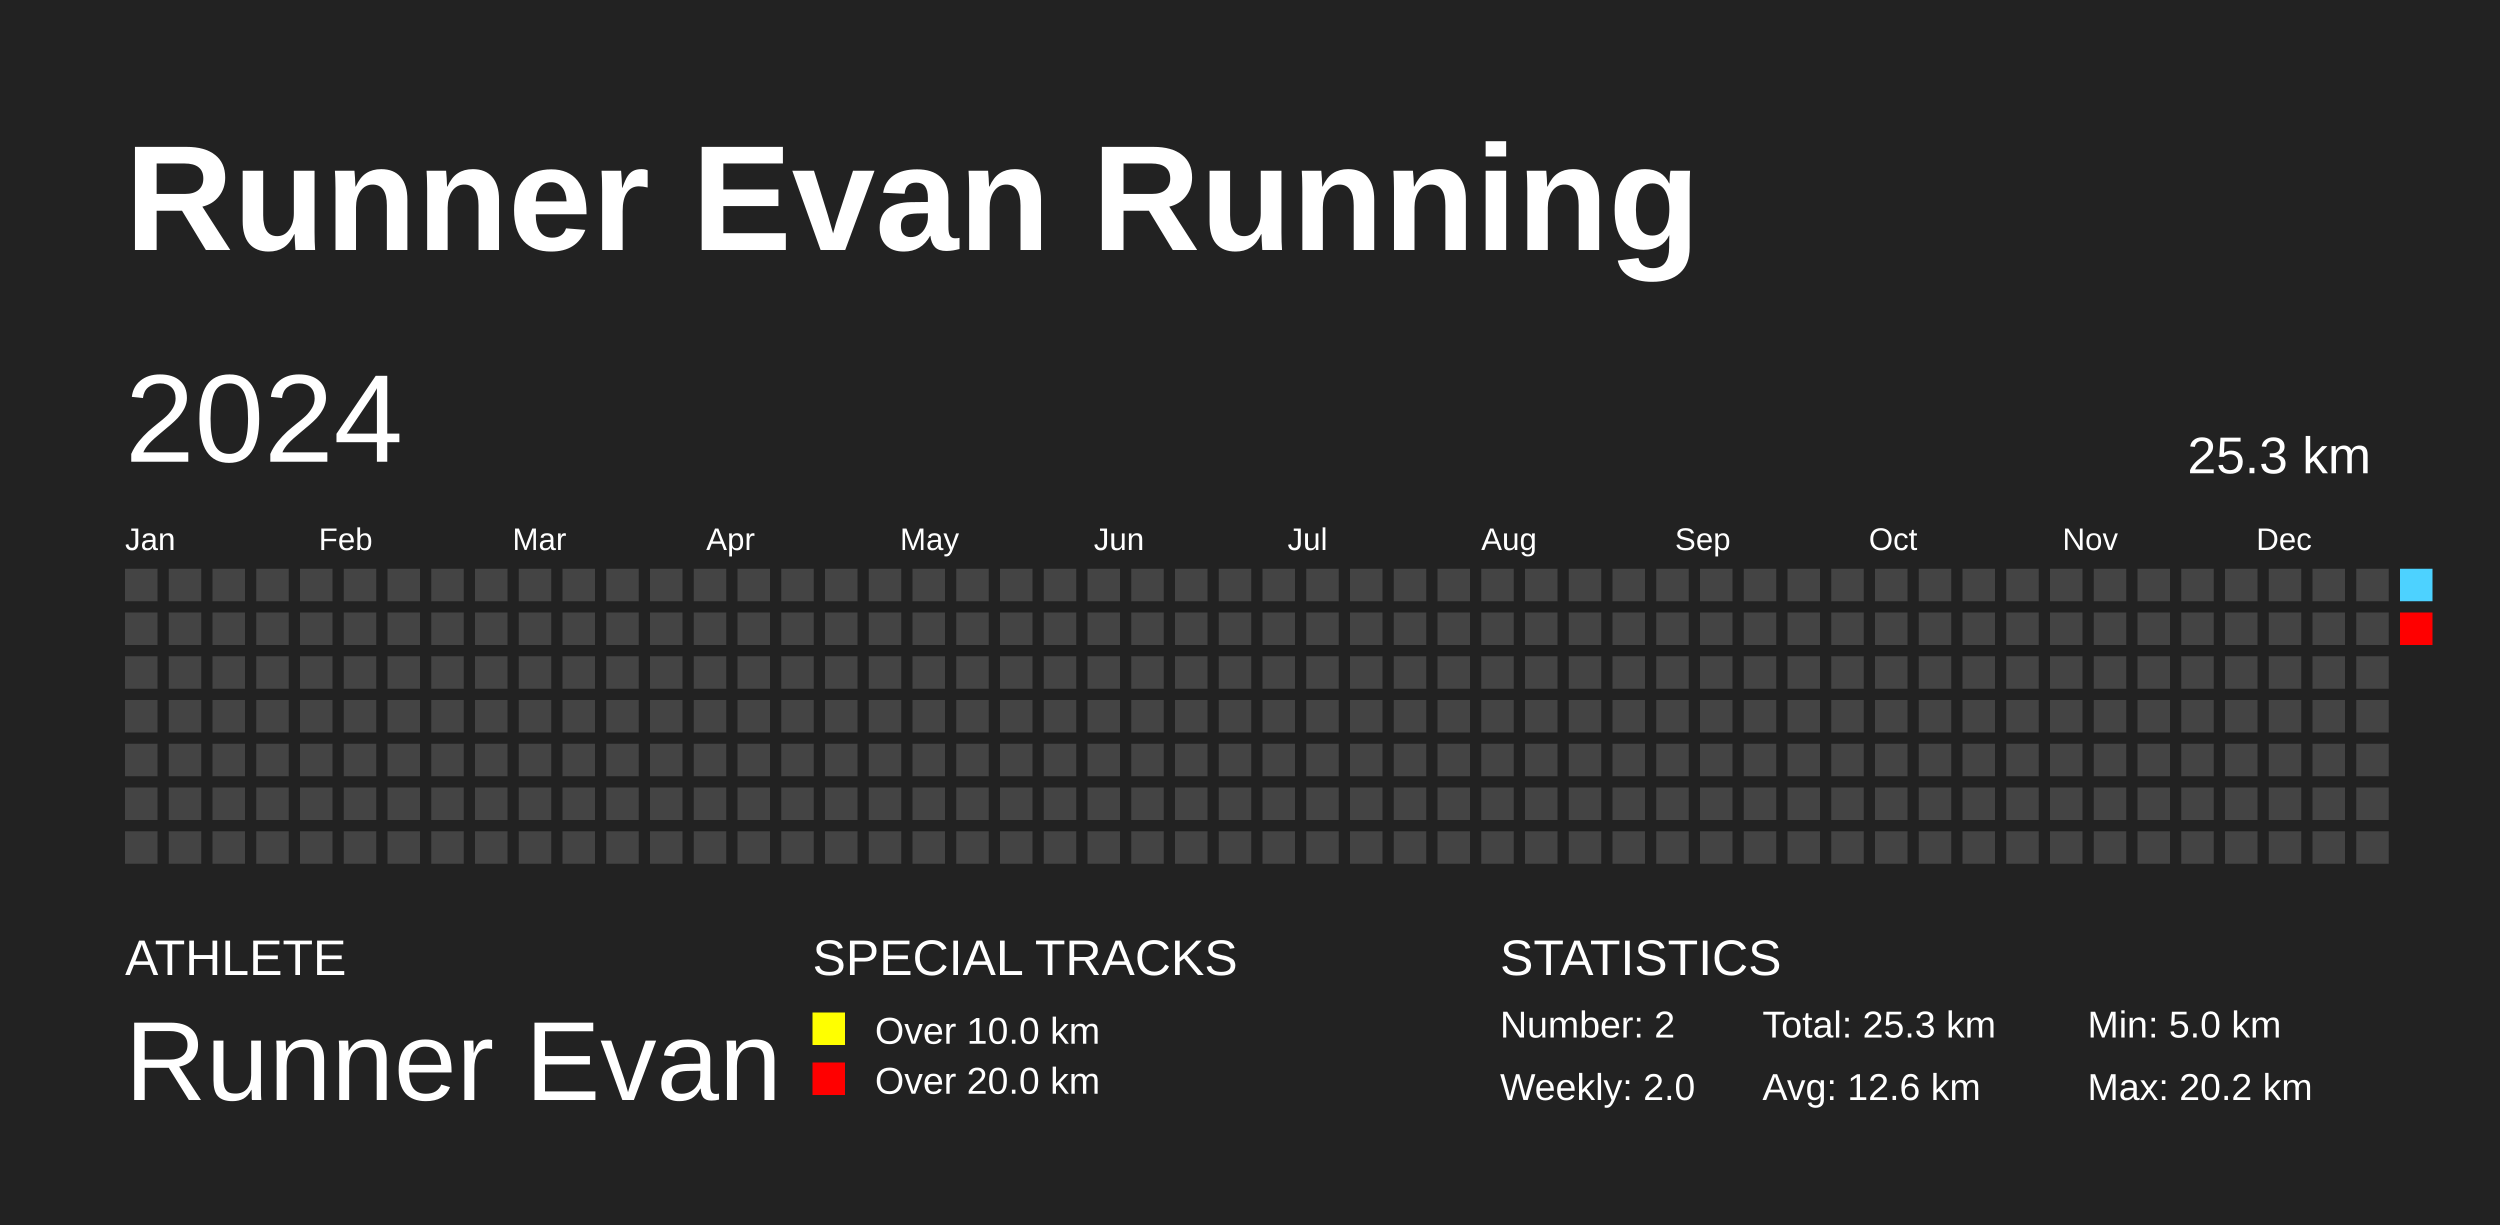
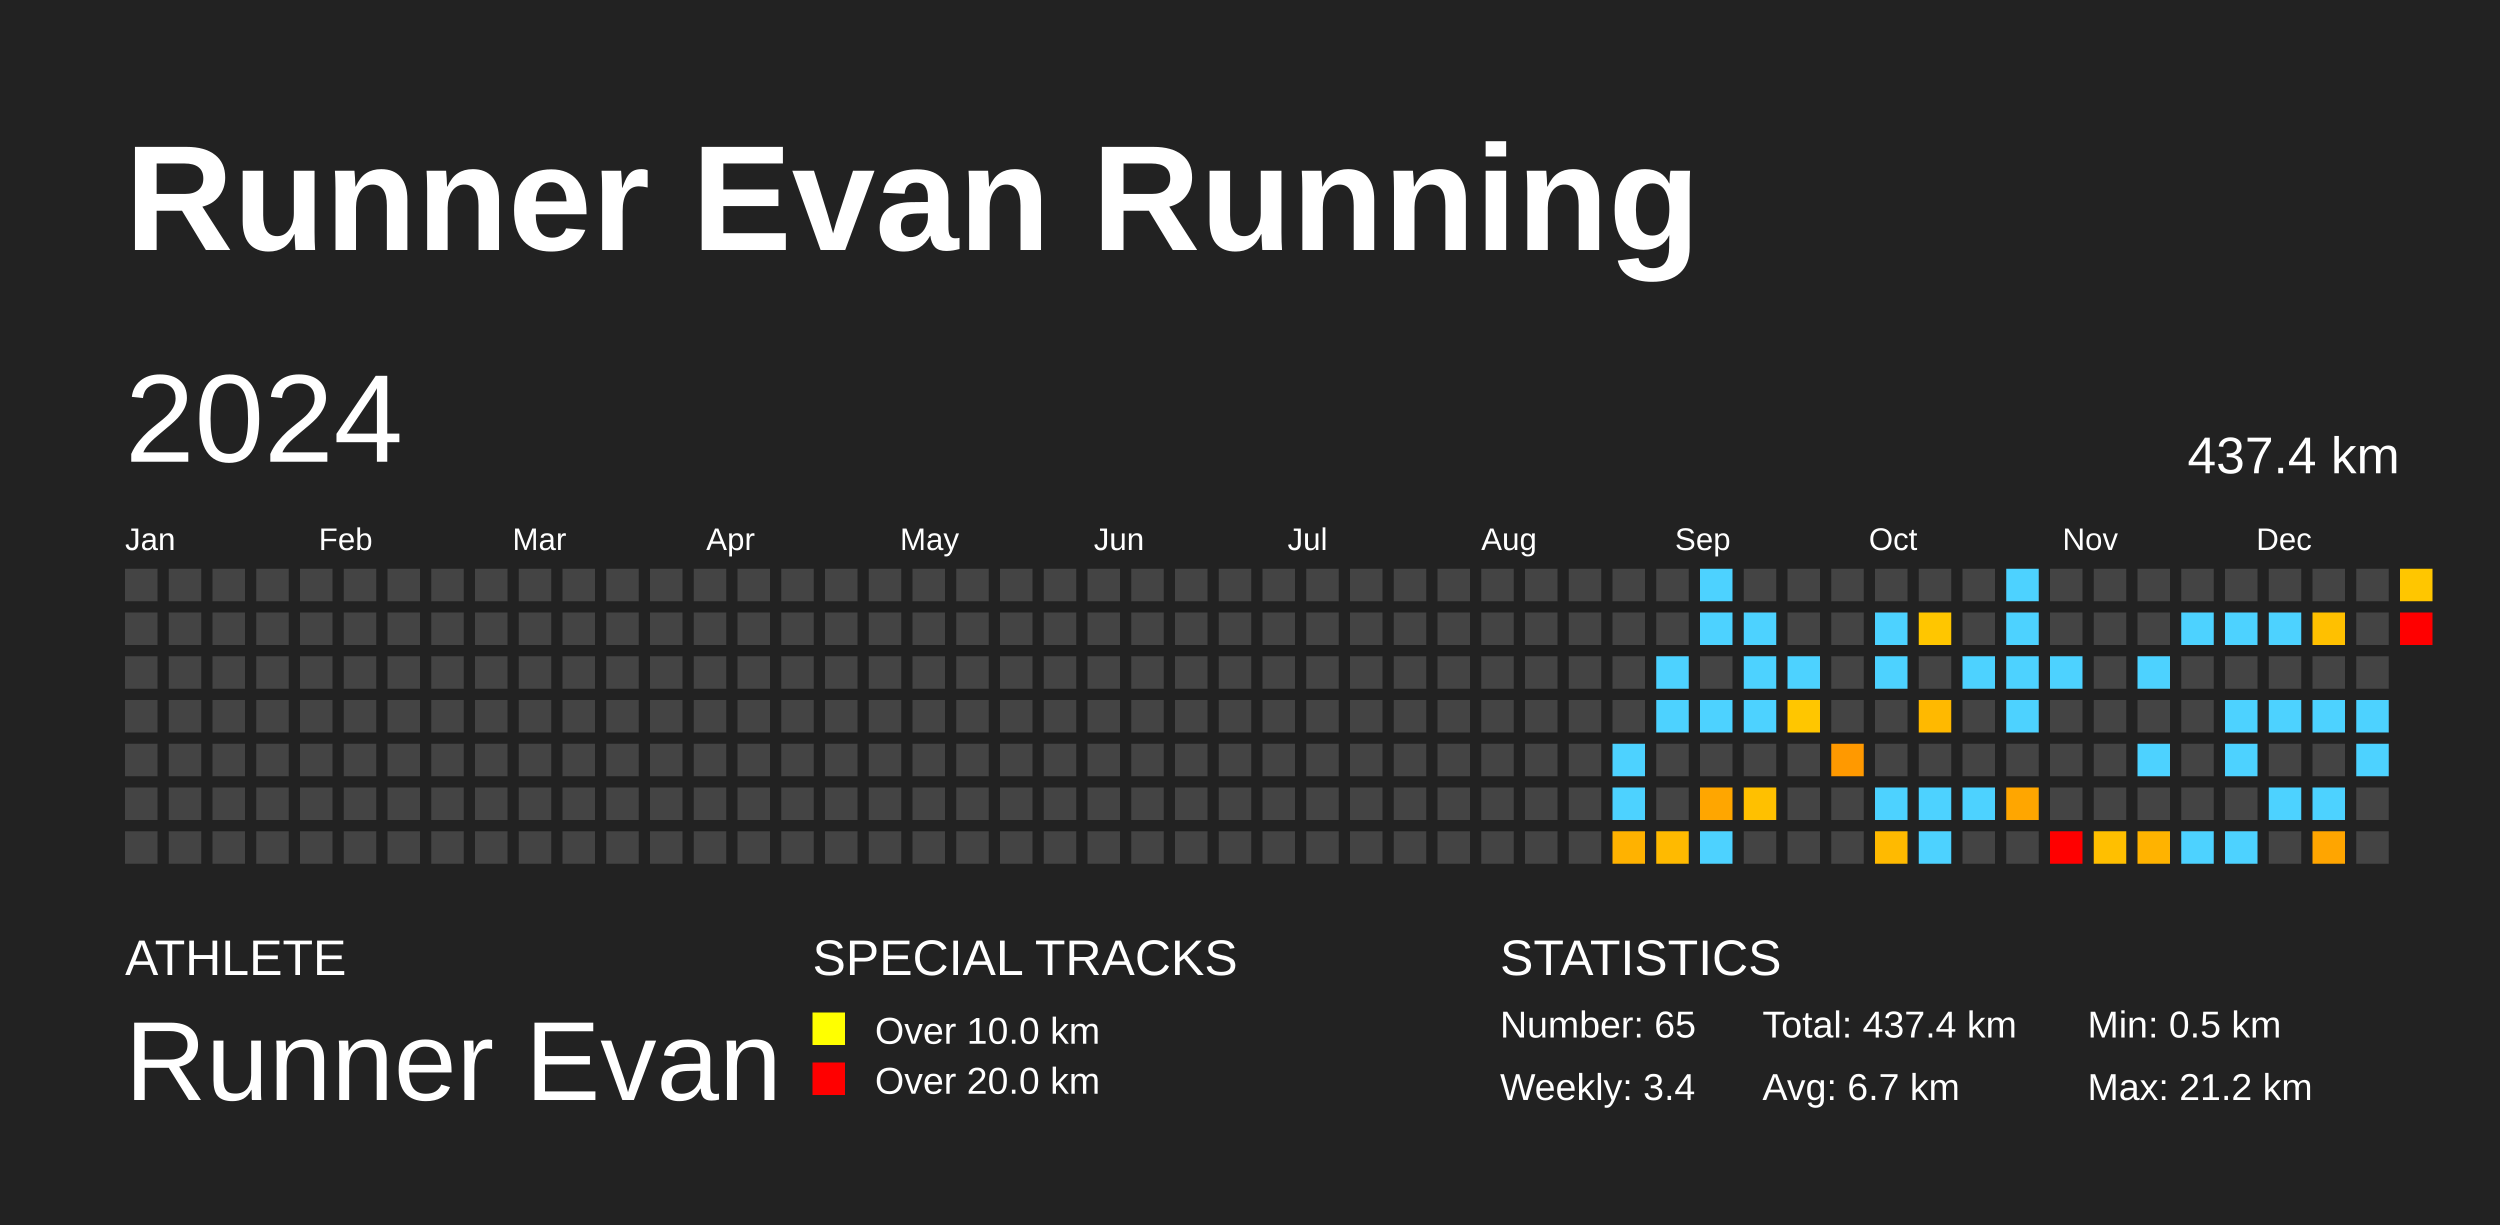
<svg xmlns="http://www.w3.org/2000/svg" baseProfile="full" height="98mm" version="1.1" viewBox="0,0,200,98" width="200mm">
  <defs />
  <rect fill="#222222" height="98" width="200" x="0" y="0" />
  <text fill="#FFFFFF" style="font-size:12px; font-family:Arial; font-weight:bold;" x="10" y="20">Runner Evan Running</text>
  <text fill="#FFFFFF" style="font-size:4px; font-family:Arial" x="10" y="78">ATHLETE</text>
  <text fill="#FFFFFF" style="font-size:9px; font-family:Arial" x="10" y="88">Runner Evan</text>
  <text fill="#FFFFFF" style="font-size:4px; font-family:Arial" x="65" y="78">SPECIAL TRACKS</text>
  <rect fill="yellow" height="2.6" width="2.6" x="65" y="81" />
  <text fill="#FFFFFF" style="font-size:3px; font-family:Arial" x="70" y="83.5">Over 10.0 km</text>
  <rect fill="red" height="2.6" width="2.6" x="65" y="85" />
  <text fill="#FFFFFF" style="font-size:3px; font-family:Arial" x="70" y="87.5">Over 20.0 km</text>
  <text fill="#FFFFFF" style="font-size:4px; font-family:Arial" x="120" y="78">STATISTICS</text>
-   <text fill="#FFFFFF" style="font-size:3px; font-family:Arial" x="120" y="83">Number: 2</text>
-   <text fill="#FFFFFF" style="font-size:3px; font-family:Arial" x="120" y="88">Weekly: 2.0</text>
-   <text fill="#FFFFFF" style="font-size:3px; font-family:Arial" x="141" y="83">Total: 25.3 km</text>
-   <text fill="#FFFFFF" style="font-size:3px; font-family:Arial" x="141" y="88">Avg: 12.6 km</text>
-   <text fill="#FFFFFF" style="font-size:3px; font-family:Arial" x="167" y="83">Min: 5.0 km</text>
-   <text fill="#FFFFFF" style="font-size:3px; font-family:Arial" x="167" y="88">Max: 20.2 km</text>
+   <text fill="#FFFFFF" style="font-size:3px; font-family:Arial" x="120" y="83">Number: 65</text>
+   <text fill="#FFFFFF" style="font-size:3px; font-family:Arial" x="120" y="88">Weekly: 3.4</text>
+   <text fill="#FFFFFF" style="font-size:3px; font-family:Arial" x="141" y="83">Total: 437.4 km</text>
+   <text fill="#FFFFFF" style="font-size:3px; font-family:Arial" x="141" y="88">Avg: 6.7 km</text>
+   <text fill="#FFFFFF" style="font-size:3px; font-family:Arial" x="167" y="83">Min: 0.5 km</text>
+   <text fill="#FFFFFF" style="font-size:3px; font-family:Arial" x="167" y="88">Max: 21.2 km</text>
  <text dominant-baseline="hanging" fill="#FFFFFF" style="font-size:10.0px; font-family:Arial;" x="10" y="30">2024</text>
-   <text dominant-baseline="hanging" fill="#FFFFFF" style="font-size:4.125px; font-family:Arial;" x="175" y="35">25.3 km</text>
+   <text dominant-baseline="hanging" fill="#FFFFFF" style="font-size:4.125px; font-family:Arial;" x="175" y="35">437.4 km</text>
  <text fill="#FFFFFF" style="font-size:2.5px; font-family:Arial" x="10.0" y="44">Jan</text>
  <text fill="#FFFFFF" style="font-size:2.5px; font-family:Arial" x="25.5" y="44">Feb</text>
  <text fill="#FFFFFF" style="font-size:2.5px; font-family:Arial" x="41.0" y="44">Mar</text>
  <text fill="#FFFFFF" style="font-size:2.5px; font-family:Arial" x="56.5" y="44">Apr</text>
  <text fill="#FFFFFF" style="font-size:2.5px; font-family:Arial" x="72.0" y="44">May</text>
  <text fill="#FFFFFF" style="font-size:2.5px; font-family:Arial" x="87.5" y="44">Jun</text>
  <text fill="#FFFFFF" style="font-size:2.5px; font-family:Arial" x="103.0" y="44">Jul</text>
  <text fill="#FFFFFF" style="font-size:2.5px; font-family:Arial" x="118.5" y="44">Aug</text>
  <text fill="#FFFFFF" style="font-size:2.5px; font-family:Arial" x="134.0" y="44">Sep</text>
  <text fill="#FFFFFF" style="font-size:2.5px; font-family:Arial" x="149.5" y="44">Oct</text>
  <text fill="#FFFFFF" style="font-size:2.5px; font-family:Arial" x="165.0" y="44">Nov</text>
  <text fill="#FFFFFF" style="font-size:2.5px; font-family:Arial" x="180.5" y="44">Dec</text>
  <rect fill="#444444" height="2.6" width="2.6" x="10.0" y="45.5" />
  <rect fill="#444444" height="2.6" width="2.6" x="10.0" y="49.0" />
  <rect fill="#444444" height="2.6" width="2.6" x="10.0" y="52.5" />
  <rect fill="#444444" height="2.6" width="2.6" x="10.0" y="56.0" />
  <rect fill="#444444" height="2.6" width="2.6" x="10.0" y="59.5" />
  <rect fill="#444444" height="2.6" width="2.6" x="10.0" y="63.0" />
  <rect fill="#444444" height="2.6" width="2.6" x="10.0" y="66.5" />
  <rect fill="#444444" height="2.6" width="2.6" x="13.5" y="45.5" />
  <rect fill="#444444" height="2.6" width="2.6" x="13.5" y="49.0" />
  <rect fill="#444444" height="2.6" width="2.6" x="13.5" y="52.5" />
  <rect fill="#444444" height="2.6" width="2.6" x="13.5" y="56.0" />
  <rect fill="#444444" height="2.6" width="2.6" x="13.5" y="59.5" />
  <rect fill="#444444" height="2.6" width="2.6" x="13.5" y="63.0" />
  <rect fill="#444444" height="2.6" width="2.6" x="13.5" y="66.5" />
  <rect fill="#444444" height="2.6" width="2.6" x="17.0" y="45.5" />
  <rect fill="#444444" height="2.6" width="2.6" x="17.0" y="49.0" />
  <rect fill="#444444" height="2.6" width="2.6" x="17.0" y="52.5" />
  <rect fill="#444444" height="2.6" width="2.6" x="17.0" y="56.0" />
  <rect fill="#444444" height="2.6" width="2.6" x="17.0" y="59.5" />
  <rect fill="#444444" height="2.6" width="2.6" x="17.0" y="63.0" />
  <rect fill="#444444" height="2.6" width="2.6" x="17.0" y="66.5" />
  <rect fill="#444444" height="2.6" width="2.6" x="20.5" y="45.5" />
  <rect fill="#444444" height="2.6" width="2.6" x="20.5" y="49.0" />
  <rect fill="#444444" height="2.6" width="2.6" x="20.5" y="52.5" />
  <rect fill="#444444" height="2.6" width="2.6" x="20.5" y="56.0" />
  <rect fill="#444444" height="2.6" width="2.6" x="20.5" y="59.5" />
  <rect fill="#444444" height="2.6" width="2.6" x="20.5" y="63.0" />
  <rect fill="#444444" height="2.6" width="2.6" x="20.5" y="66.5" />
  <rect fill="#444444" height="2.6" width="2.6" x="24.0" y="45.5" />
  <rect fill="#444444" height="2.6" width="2.6" x="24.0" y="49.0" />
  <rect fill="#444444" height="2.6" width="2.6" x="24.0" y="52.5" />
  <rect fill="#444444" height="2.6" width="2.6" x="24.0" y="56.0" />
  <rect fill="#444444" height="2.6" width="2.6" x="24.0" y="59.5" />
  <rect fill="#444444" height="2.6" width="2.6" x="24.0" y="63.0" />
  <rect fill="#444444" height="2.6" width="2.6" x="24.0" y="66.5" />
  <rect fill="#444444" height="2.6" width="2.6" x="27.5" y="45.5" />
  <rect fill="#444444" height="2.6" width="2.6" x="27.5" y="49.0" />
  <rect fill="#444444" height="2.6" width="2.6" x="27.5" y="52.5" />
  <rect fill="#444444" height="2.6" width="2.6" x="27.5" y="56.0" />
  <rect fill="#444444" height="2.6" width="2.6" x="27.5" y="59.5" />
  <rect fill="#444444" height="2.6" width="2.6" x="27.5" y="63.0" />
  <rect fill="#444444" height="2.6" width="2.6" x="27.5" y="66.5" />
  <rect fill="#444444" height="2.6" width="2.6" x="31.0" y="45.5" />
  <rect fill="#444444" height="2.6" width="2.6" x="31.0" y="49.0" />
  <rect fill="#444444" height="2.6" width="2.6" x="31.0" y="52.5" />
  <rect fill="#444444" height="2.6" width="2.6" x="31.0" y="56.0" />
  <rect fill="#444444" height="2.6" width="2.6" x="31.0" y="59.5" />
  <rect fill="#444444" height="2.6" width="2.6" x="31.0" y="63.0" />
  <rect fill="#444444" height="2.6" width="2.6" x="31.0" y="66.5" />
  <rect fill="#444444" height="2.6" width="2.6" x="34.5" y="45.5" />
  <rect fill="#444444" height="2.6" width="2.6" x="34.5" y="49.0" />
  <rect fill="#444444" height="2.6" width="2.6" x="34.5" y="52.5" />
  <rect fill="#444444" height="2.6" width="2.6" x="34.5" y="56.0" />
  <rect fill="#444444" height="2.6" width="2.6" x="34.5" y="59.5" />
  <rect fill="#444444" height="2.6" width="2.6" x="34.5" y="63.0" />
  <rect fill="#444444" height="2.6" width="2.6" x="34.5" y="66.5" />
  <rect fill="#444444" height="2.6" width="2.6" x="38.0" y="45.5" />
  <rect fill="#444444" height="2.6" width="2.6" x="38.0" y="49.0" />
  <rect fill="#444444" height="2.6" width="2.6" x="38.0" y="52.5" />
  <rect fill="#444444" height="2.6" width="2.6" x="38.0" y="56.0" />
  <rect fill="#444444" height="2.6" width="2.6" x="38.0" y="59.5" />
  <rect fill="#444444" height="2.6" width="2.6" x="38.0" y="63.0" />
  <rect fill="#444444" height="2.6" width="2.6" x="38.0" y="66.5" />
  <rect fill="#444444" height="2.6" width="2.6" x="41.5" y="45.5" />
  <rect fill="#444444" height="2.6" width="2.6" x="41.5" y="49.0" />
  <rect fill="#444444" height="2.6" width="2.6" x="41.5" y="52.5" />
  <rect fill="#444444" height="2.6" width="2.6" x="41.5" y="56.0" />
  <rect fill="#444444" height="2.6" width="2.6" x="41.5" y="59.5" />
  <rect fill="#444444" height="2.6" width="2.6" x="41.5" y="63.0" />
  <rect fill="#444444" height="2.6" width="2.6" x="41.5" y="66.5" />
  <rect fill="#444444" height="2.6" width="2.6" x="45.0" y="45.5" />
  <rect fill="#444444" height="2.6" width="2.6" x="45.0" y="49.0" />
  <rect fill="#444444" height="2.6" width="2.6" x="45.0" y="52.5" />
  <rect fill="#444444" height="2.6" width="2.6" x="45.0" y="56.0" />
  <rect fill="#444444" height="2.6" width="2.6" x="45.0" y="59.5" />
  <rect fill="#444444" height="2.6" width="2.6" x="45.0" y="63.0" />
  <rect fill="#444444" height="2.6" width="2.6" x="45.0" y="66.5" />
  <rect fill="#444444" height="2.6" width="2.6" x="48.5" y="45.5" />
  <rect fill="#444444" height="2.6" width="2.6" x="48.5" y="49.0" />
  <rect fill="#444444" height="2.6" width="2.6" x="48.5" y="52.5" />
  <rect fill="#444444" height="2.6" width="2.6" x="48.5" y="56.0" />
  <rect fill="#444444" height="2.6" width="2.6" x="48.5" y="59.5" />
  <rect fill="#444444" height="2.6" width="2.6" x="48.5" y="63.0" />
  <rect fill="#444444" height="2.6" width="2.6" x="48.5" y="66.5" />
  <rect fill="#444444" height="2.6" width="2.6" x="52.0" y="45.5" />
  <rect fill="#444444" height="2.6" width="2.6" x="52.0" y="49.0" />
  <rect fill="#444444" height="2.6" width="2.6" x="52.0" y="52.5" />
  <rect fill="#444444" height="2.6" width="2.6" x="52.0" y="56.0" />
  <rect fill="#444444" height="2.6" width="2.6" x="52.0" y="59.5" />
  <rect fill="#444444" height="2.6" width="2.6" x="52.0" y="63.0" />
  <rect fill="#444444" height="2.6" width="2.6" x="52.0" y="66.5" />
  <rect fill="#444444" height="2.6" width="2.6" x="55.5" y="45.5" />
  <rect fill="#444444" height="2.6" width="2.6" x="55.5" y="49.0" />
  <rect fill="#444444" height="2.6" width="2.6" x="55.5" y="52.5" />
  <rect fill="#444444" height="2.6" width="2.6" x="55.5" y="56.0" />
  <rect fill="#444444" height="2.6" width="2.6" x="55.5" y="59.5" />
  <rect fill="#444444" height="2.6" width="2.6" x="55.5" y="63.0" />
  <rect fill="#444444" height="2.6" width="2.6" x="55.5" y="66.5" />
  <rect fill="#444444" height="2.6" width="2.6" x="59.0" y="45.5" />
  <rect fill="#444444" height="2.6" width="2.6" x="59.0" y="49.0" />
  <rect fill="#444444" height="2.6" width="2.6" x="59.0" y="52.5" />
  <rect fill="#444444" height="2.6" width="2.6" x="59.0" y="56.0" />
  <rect fill="#444444" height="2.6" width="2.6" x="59.0" y="59.5" />
  <rect fill="#444444" height="2.6" width="2.6" x="59.0" y="63.0" />
  <rect fill="#444444" height="2.6" width="2.6" x="59.0" y="66.5" />
  <rect fill="#444444" height="2.6" width="2.6" x="62.5" y="45.5" />
  <rect fill="#444444" height="2.6" width="2.6" x="62.5" y="49.0" />
  <rect fill="#444444" height="2.6" width="2.6" x="62.5" y="52.5" />
  <rect fill="#444444" height="2.6" width="2.6" x="62.5" y="56.0" />
  <rect fill="#444444" height="2.6" width="2.6" x="62.5" y="59.5" />
  <rect fill="#444444" height="2.6" width="2.6" x="62.5" y="63.0" />
  <rect fill="#444444" height="2.6" width="2.6" x="62.5" y="66.5" />
  <rect fill="#444444" height="2.6" width="2.6" x="66.0" y="45.5" />
  <rect fill="#444444" height="2.6" width="2.6" x="66.0" y="49.0" />
  <rect fill="#444444" height="2.6" width="2.6" x="66.0" y="52.5" />
  <rect fill="#444444" height="2.6" width="2.6" x="66.0" y="56.0" />
  <rect fill="#444444" height="2.6" width="2.6" x="66.0" y="59.5" />
  <rect fill="#444444" height="2.6" width="2.6" x="66.0" y="63.0" />
  <rect fill="#444444" height="2.6" width="2.6" x="66.0" y="66.5" />
  <rect fill="#444444" height="2.6" width="2.6" x="69.5" y="45.5" />
  <rect fill="#444444" height="2.6" width="2.6" x="69.5" y="49.0" />
  <rect fill="#444444" height="2.6" width="2.6" x="69.5" y="52.5" />
  <rect fill="#444444" height="2.6" width="2.6" x="69.5" y="56.0" />
  <rect fill="#444444" height="2.6" width="2.6" x="69.5" y="59.5" />
  <rect fill="#444444" height="2.6" width="2.6" x="69.5" y="63.0" />
  <rect fill="#444444" height="2.6" width="2.6" x="69.5" y="66.5" />
  <rect fill="#444444" height="2.6" width="2.6" x="73.0" y="45.5" />
  <rect fill="#444444" height="2.6" width="2.6" x="73.0" y="49.0" />
  <rect fill="#444444" height="2.6" width="2.6" x="73.0" y="52.5" />
  <rect fill="#444444" height="2.6" width="2.6" x="73.0" y="56.0" />
  <rect fill="#444444" height="2.6" width="2.6" x="73.0" y="59.5" />
  <rect fill="#444444" height="2.6" width="2.6" x="73.0" y="63.0" />
  <rect fill="#444444" height="2.6" width="2.6" x="73.0" y="66.5" />
  <rect fill="#444444" height="2.6" width="2.6" x="76.5" y="45.5" />
  <rect fill="#444444" height="2.6" width="2.6" x="76.5" y="49.0" />
  <rect fill="#444444" height="2.6" width="2.6" x="76.5" y="52.5" />
  <rect fill="#444444" height="2.6" width="2.6" x="76.5" y="56.0" />
  <rect fill="#444444" height="2.6" width="2.6" x="76.5" y="59.5" />
  <rect fill="#444444" height="2.6" width="2.6" x="76.5" y="63.0" />
  <rect fill="#444444" height="2.6" width="2.6" x="76.5" y="66.5" />
  <rect fill="#444444" height="2.6" width="2.6" x="80.0" y="45.5" />
  <rect fill="#444444" height="2.6" width="2.6" x="80.0" y="49.0" />
  <rect fill="#444444" height="2.6" width="2.6" x="80.0" y="52.5" />
  <rect fill="#444444" height="2.6" width="2.6" x="80.0" y="56.0" />
  <rect fill="#444444" height="2.6" width="2.6" x="80.0" y="59.5" />
  <rect fill="#444444" height="2.6" width="2.6" x="80.0" y="63.0" />
  <rect fill="#444444" height="2.6" width="2.6" x="80.0" y="66.5" />
  <rect fill="#444444" height="2.6" width="2.6" x="83.5" y="45.5" />
  <rect fill="#444444" height="2.6" width="2.6" x="83.5" y="49.0" />
  <rect fill="#444444" height="2.6" width="2.6" x="83.5" y="52.5" />
  <rect fill="#444444" height="2.6" width="2.6" x="83.5" y="56.0" />
  <rect fill="#444444" height="2.6" width="2.6" x="83.5" y="59.5" />
  <rect fill="#444444" height="2.6" width="2.6" x="83.5" y="63.0" />
  <rect fill="#444444" height="2.6" width="2.6" x="83.5" y="66.5" />
  <rect fill="#444444" height="2.6" width="2.6" x="87.0" y="45.5" />
  <rect fill="#444444" height="2.6" width="2.6" x="87.0" y="49.0" />
  <rect fill="#444444" height="2.6" width="2.6" x="87.0" y="52.5" />
  <rect fill="#444444" height="2.6" width="2.6" x="87.0" y="56.0" />
  <rect fill="#444444" height="2.6" width="2.6" x="87.0" y="59.5" />
  <rect fill="#444444" height="2.6" width="2.6" x="87.0" y="63.0" />
  <rect fill="#444444" height="2.6" width="2.6" x="87.0" y="66.5" />
  <rect fill="#444444" height="2.6" width="2.6" x="90.5" y="45.5" />
  <rect fill="#444444" height="2.6" width="2.6" x="90.5" y="49.0" />
  <rect fill="#444444" height="2.6" width="2.6" x="90.5" y="52.5" />
  <rect fill="#444444" height="2.6" width="2.6" x="90.5" y="56.0" />
  <rect fill="#444444" height="2.6" width="2.6" x="90.5" y="59.5" />
  <rect fill="#444444" height="2.6" width="2.6" x="90.5" y="63.0" />
  <rect fill="#444444" height="2.6" width="2.6" x="90.5" y="66.5" />
  <rect fill="#444444" height="2.6" width="2.6" x="94.0" y="45.5" />
  <rect fill="#444444" height="2.6" width="2.6" x="94.0" y="49.0" />
  <rect fill="#444444" height="2.6" width="2.6" x="94.0" y="52.5" />
  <rect fill="#444444" height="2.6" width="2.6" x="94.0" y="56.0" />
  <rect fill="#444444" height="2.6" width="2.6" x="94.0" y="59.5" />
  <rect fill="#444444" height="2.6" width="2.6" x="94.0" y="63.0" />
  <rect fill="#444444" height="2.6" width="2.6" x="94.0" y="66.5" />
  <rect fill="#444444" height="2.6" width="2.6" x="97.5" y="45.5" />
  <rect fill="#444444" height="2.6" width="2.6" x="97.5" y="49.0" />
  <rect fill="#444444" height="2.6" width="2.6" x="97.5" y="52.5" />
  <rect fill="#444444" height="2.6" width="2.6" x="97.5" y="56.0" />
  <rect fill="#444444" height="2.6" width="2.6" x="97.5" y="59.5" />
  <rect fill="#444444" height="2.6" width="2.6" x="97.5" y="63.0" />
  <rect fill="#444444" height="2.6" width="2.6" x="97.5" y="66.5" />
  <rect fill="#444444" height="2.6" width="2.6" x="101.0" y="45.5" />
  <rect fill="#444444" height="2.6" width="2.6" x="101.0" y="49.0" />
  <rect fill="#444444" height="2.6" width="2.6" x="101.0" y="52.5" />
  <rect fill="#444444" height="2.6" width="2.6" x="101.0" y="56.0" />
  <rect fill="#444444" height="2.6" width="2.6" x="101.0" y="59.5" />
  <rect fill="#444444" height="2.6" width="2.6" x="101.0" y="63.0" />
  <rect fill="#444444" height="2.6" width="2.6" x="101.0" y="66.5" />
  <rect fill="#444444" height="2.6" width="2.6" x="104.5" y="45.5" />
  <rect fill="#444444" height="2.6" width="2.6" x="104.5" y="49.0" />
  <rect fill="#444444" height="2.6" width="2.6" x="104.5" y="52.5" />
  <rect fill="#444444" height="2.6" width="2.6" x="104.5" y="56.0" />
  <rect fill="#444444" height="2.6" width="2.6" x="104.5" y="59.5" />
  <rect fill="#444444" height="2.6" width="2.6" x="104.5" y="63.0" />
  <rect fill="#444444" height="2.6" width="2.6" x="104.5" y="66.5" />
  <rect fill="#444444" height="2.6" width="2.6" x="108.0" y="45.5" />
  <rect fill="#444444" height="2.6" width="2.6" x="108.0" y="49.0" />
  <rect fill="#444444" height="2.6" width="2.6" x="108.0" y="52.5" />
  <rect fill="#444444" height="2.6" width="2.6" x="108.0" y="56.0" />
  <rect fill="#444444" height="2.6" width="2.6" x="108.0" y="59.5" />
  <rect fill="#444444" height="2.6" width="2.6" x="108.0" y="63.0" />
  <rect fill="#444444" height="2.6" width="2.6" x="108.0" y="66.5" />
  <rect fill="#444444" height="2.6" width="2.6" x="111.5" y="45.5" />
  <rect fill="#444444" height="2.6" width="2.6" x="111.5" y="49.0" />
  <rect fill="#444444" height="2.6" width="2.6" x="111.5" y="52.5" />
  <rect fill="#444444" height="2.6" width="2.6" x="111.5" y="56.0" />
  <rect fill="#444444" height="2.6" width="2.6" x="111.5" y="59.5" />
  <rect fill="#444444" height="2.6" width="2.6" x="111.5" y="63.0" />
  <rect fill="#444444" height="2.6" width="2.6" x="111.5" y="66.5" />
  <rect fill="#444444" height="2.6" width="2.6" x="115.0" y="45.5" />
  <rect fill="#444444" height="2.6" width="2.6" x="115.0" y="49.0" />
  <rect fill="#444444" height="2.6" width="2.6" x="115.0" y="52.5" />
  <rect fill="#444444" height="2.6" width="2.6" x="115.0" y="56.0" />
  <rect fill="#444444" height="2.6" width="2.6" x="115.0" y="59.5" />
  <rect fill="#444444" height="2.6" width="2.6" x="115.0" y="63.0" />
  <rect fill="#444444" height="2.6" width="2.6" x="115.0" y="66.5" />
  <rect fill="#444444" height="2.6" width="2.6" x="118.5" y="45.5" />
  <rect fill="#444444" height="2.6" width="2.6" x="118.5" y="49.0" />
  <rect fill="#444444" height="2.6" width="2.6" x="118.5" y="52.5" />
  <rect fill="#444444" height="2.6" width="2.6" x="118.5" y="56.0" />
  <rect fill="#444444" height="2.6" width="2.6" x="118.5" y="59.5" />
  <rect fill="#444444" height="2.6" width="2.6" x="118.5" y="63.0" />
  <rect fill="#444444" height="2.6" width="2.6" x="118.5" y="66.5" />
  <rect fill="#444444" height="2.6" width="2.6" x="122.0" y="45.5" />
  <rect fill="#444444" height="2.6" width="2.6" x="122.0" y="49.0" />
  <rect fill="#444444" height="2.6" width="2.6" x="122.0" y="52.5" />
  <rect fill="#444444" height="2.6" width="2.6" x="122.0" y="56.0" />
  <rect fill="#444444" height="2.6" width="2.6" x="122.0" y="59.5" />
  <rect fill="#444444" height="2.6" width="2.6" x="122.0" y="63.0" />
  <rect fill="#444444" height="2.6" width="2.6" x="122.0" y="66.5" />
  <rect fill="#444444" height="2.6" width="2.6" x="125.5" y="45.5" />
  <rect fill="#444444" height="2.6" width="2.6" x="125.5" y="49.0" />
  <rect fill="#444444" height="2.6" width="2.6" x="125.5" y="52.5" />
  <rect fill="#444444" height="2.6" width="2.6" x="125.5" y="56.0" />
  <rect fill="#444444" height="2.6" width="2.6" x="125.5" y="59.5" />
  <rect fill="#444444" height="2.6" width="2.6" x="125.5" y="63.0" />
  <rect fill="#444444" height="2.6" width="2.6" x="125.5" y="66.5" />
  <rect fill="#444444" height="2.6" width="2.6" x="129.0" y="45.5" />
  <rect fill="#444444" height="2.6" width="2.6" x="129.0" y="49.0" />
  <rect fill="#444444" height="2.6" width="2.6" x="129.0" y="52.5" />
  <rect fill="#444444" height="2.6" width="2.6" x="129.0" y="56.0" />
-   <rect fill="#444444" height="2.6" width="2.6" x="129.0" y="59.5" />
-   <rect fill="#444444" height="2.6" width="2.6" x="129.0" y="63.0" />
-   <rect fill="#444444" height="2.6" width="2.6" x="129.0" y="66.5" />
+   <rect fill="#4dd2ff" height="2.6" width="2.6" x="129.0" y="59.5" />
+   <rect fill="#4dd2ff" height="2.6" width="2.6" x="129.0" y="63.0" />
+   <rect fill="#ffb200" height="2.6" width="2.6" x="129.0" y="66.5" />
  <rect fill="#444444" height="2.6" width="2.6" x="132.5" y="45.5" />
  <rect fill="#444444" height="2.6" width="2.6" x="132.5" y="49.0" />
-   <rect fill="#444444" height="2.6" width="2.6" x="132.5" y="52.5" />
-   <rect fill="#444444" height="2.6" width="2.6" x="132.5" y="56.0" />
+   <rect fill="#4dd2ff" height="2.6" width="2.6" x="132.5" y="52.5" />
+   <rect fill="#4dd2ff" height="2.6" width="2.6" x="132.5" y="56.0" />
  <rect fill="#444444" height="2.6" width="2.6" x="132.5" y="59.5" />
  <rect fill="#444444" height="2.6" width="2.6" x="132.5" y="63.0" />
-   <rect fill="#444444" height="2.6" width="2.6" x="132.5" y="66.5" />
-   <rect fill="#444444" height="2.6" width="2.6" x="136.0" y="45.5" />
-   <rect fill="#444444" height="2.6" width="2.6" x="136.0" y="49.0" />
+   <rect fill="#ffba00" height="2.6" width="2.6" x="132.5" y="66.5" />
+   <rect fill="#4dd2ff" height="2.6" width="2.6" x="136.0" y="45.5" />
+   <rect fill="#4dd2ff" height="2.6" width="2.6" x="136.0" y="49.0" />
  <rect fill="#444444" height="2.6" width="2.6" x="136.0" y="52.5" />
-   <rect fill="#444444" height="2.6" width="2.6" x="136.0" y="56.0" />
+   <rect fill="#4dd2ff" height="2.6" width="2.6" x="136.0" y="56.0" />
  <rect fill="#444444" height="2.6" width="2.6" x="136.0" y="59.5" />
-   <rect fill="#444444" height="2.6" width="2.6" x="136.0" y="63.0" />
-   <rect fill="#444444" height="2.6" width="2.6" x="136.0" y="66.5" />
+   <rect fill="#ffa600" height="2.6" width="2.6" x="136.0" y="63.0" />
+   <rect fill="#4dd2ff" height="2.6" width="2.6" x="136.0" y="66.5" />
  <rect fill="#444444" height="2.6" width="2.6" x="139.5" y="45.5" />
-   <rect fill="#444444" height="2.6" width="2.6" x="139.5" y="49.0" />
-   <rect fill="#444444" height="2.6" width="2.6" x="139.5" y="52.5" />
-   <rect fill="#444444" height="2.6" width="2.6" x="139.5" y="56.0" />
+   <rect fill="#4dd2ff" height="2.6" width="2.6" x="139.5" y="49.0" />
+   <rect fill="#4dd2ff" height="2.6" width="2.6" x="139.5" y="52.5" />
+   <rect fill="#4dd2ff" height="2.6" width="2.6" x="139.5" y="56.0" />
  <rect fill="#444444" height="2.6" width="2.6" x="139.5" y="59.5" />
-   <rect fill="#444444" height="2.6" width="2.6" x="139.5" y="63.0" />
+   <rect fill="#ffc000" height="2.6" width="2.6" x="139.5" y="63.0" />
  <rect fill="#444444" height="2.6" width="2.6" x="139.5" y="66.5" />
  <rect fill="#444444" height="2.6" width="2.6" x="143.0" y="45.5" />
  <rect fill="#444444" height="2.6" width="2.6" x="143.0" y="49.0" />
-   <rect fill="#444444" height="2.6" width="2.6" x="143.0" y="52.5" />
-   <rect fill="#444444" height="2.6" width="2.6" x="143.0" y="56.0" />
+   <rect fill="#4dd2ff" height="2.6" width="2.6" x="143.0" y="52.5" />
+   <rect fill="#ffc600" height="2.6" width="2.6" x="143.0" y="56.0" />
  <rect fill="#444444" height="2.6" width="2.6" x="143.0" y="59.5" />
  <rect fill="#444444" height="2.6" width="2.6" x="143.0" y="63.0" />
  <rect fill="#444444" height="2.6" width="2.6" x="143.0" y="66.5" />
  <rect fill="#444444" height="2.6" width="2.6" x="146.5" y="45.5" />
  <rect fill="#444444" height="2.6" width="2.6" x="146.5" y="49.0" />
  <rect fill="#444444" height="2.6" width="2.6" x="146.5" y="52.5" />
  <rect fill="#444444" height="2.6" width="2.6" x="146.5" y="56.0" />
-   <rect fill="#444444" height="2.6" width="2.6" x="146.5" y="59.5" />
+   <rect fill="#ff9900" height="2.6" width="2.6" x="146.5" y="59.5" />
  <rect fill="#444444" height="2.6" width="2.6" x="146.5" y="63.0" />
  <rect fill="#444444" height="2.6" width="2.6" x="146.5" y="66.5" />
  <rect fill="#444444" height="2.6" width="2.6" x="150.0" y="45.5" />
-   <rect fill="#444444" height="2.6" width="2.6" x="150.0" y="49.0" />
-   <rect fill="#444444" height="2.6" width="2.6" x="150.0" y="52.5" />
+   <rect fill="#4dd2ff" height="2.6" width="2.6" x="150.0" y="49.0" />
+   <rect fill="#4dd2ff" height="2.6" width="2.6" x="150.0" y="52.5" />
  <rect fill="#444444" height="2.6" width="2.6" x="150.0" y="56.0" />
  <rect fill="#444444" height="2.6" width="2.6" x="150.0" y="59.5" />
-   <rect fill="#444444" height="2.6" width="2.6" x="150.0" y="63.0" />
-   <rect fill="#444444" height="2.6" width="2.6" x="150.0" y="66.5" />
+   <rect fill="#4dd2ff" height="2.6" width="2.6" x="150.0" y="63.0" />
+   <rect fill="#ffba00" height="2.6" width="2.6" x="150.0" y="66.5" />
  <rect fill="#444444" height="2.6" width="2.6" x="153.5" y="45.5" />
-   <rect fill="#444444" height="2.6" width="2.6" x="153.5" y="49.0" />
+   <rect fill="#ffc600" height="2.6" width="2.6" x="153.5" y="49.0" />
  <rect fill="#444444" height="2.6" width="2.6" x="153.5" y="52.5" />
-   <rect fill="#444444" height="2.6" width="2.6" x="153.5" y="56.0" />
+   <rect fill="#ffb900" height="2.6" width="2.6" x="153.5" y="56.0" />
  <rect fill="#444444" height="2.6" width="2.6" x="153.5" y="59.5" />
-   <rect fill="#444444" height="2.6" width="2.6" x="153.5" y="63.0" />
-   <rect fill="#444444" height="2.6" width="2.6" x="153.5" y="66.5" />
+   <rect fill="#4dd2ff" height="2.6" width="2.6" x="153.5" y="63.0" />
+   <rect fill="#4dd2ff" height="2.6" width="2.6" x="153.5" y="66.5" />
  <rect fill="#444444" height="2.6" width="2.6" x="157.0" y="45.5" />
  <rect fill="#444444" height="2.6" width="2.6" x="157.0" y="49.0" />
-   <rect fill="#444444" height="2.6" width="2.6" x="157.0" y="52.5" />
+   <rect fill="#4dd2ff" height="2.6" width="2.6" x="157.0" y="52.5" />
  <rect fill="#444444" height="2.6" width="2.6" x="157.0" y="56.0" />
  <rect fill="#444444" height="2.6" width="2.6" x="157.0" y="59.5" />
-   <rect fill="#444444" height="2.6" width="2.6" x="157.0" y="63.0" />
+   <rect fill="#4dd2ff" height="2.6" width="2.6" x="157.0" y="63.0" />
  <rect fill="#444444" height="2.6" width="2.6" x="157.0" y="66.5" />
-   <rect fill="#444444" height="2.6" width="2.6" x="160.5" y="45.5" />
-   <rect fill="#444444" height="2.6" width="2.6" x="160.5" y="49.0" />
-   <rect fill="#444444" height="2.6" width="2.6" x="160.5" y="52.5" />
-   <rect fill="#444444" height="2.6" width="2.6" x="160.5" y="56.0" />
+   <rect fill="#4dd2ff" height="2.6" width="2.6" x="160.5" y="45.5" />
+   <rect fill="#4dd2ff" height="2.6" width="2.6" x="160.5" y="49.0" />
+   <rect fill="#4dd2ff" height="2.6" width="2.6" x="160.5" y="52.5" />
+   <rect fill="#4dd2ff" height="2.6" width="2.6" x="160.5" y="56.0" />
  <rect fill="#444444" height="2.6" width="2.6" x="160.5" y="59.5" />
-   <rect fill="#444444" height="2.6" width="2.6" x="160.5" y="63.0" />
+   <rect fill="#ffa600" height="2.6" width="2.6" x="160.5" y="63.0" />
  <rect fill="#444444" height="2.6" width="2.6" x="160.5" y="66.5" />
  <rect fill="#444444" height="2.6" width="2.6" x="164.0" y="45.5" />
  <rect fill="#444444" height="2.6" width="2.6" x="164.0" y="49.0" />
-   <rect fill="#444444" height="2.6" width="2.6" x="164.0" y="52.5" />
+   <rect fill="#4dd2ff" height="2.6" width="2.6" x="164.0" y="52.5" />
  <rect fill="#444444" height="2.6" width="2.6" x="164.0" y="56.0" />
  <rect fill="#444444" height="2.6" width="2.6" x="164.0" y="59.5" />
  <rect fill="#444444" height="2.6" width="2.6" x="164.0" y="63.0" />
-   <rect fill="#444444" height="2.6" width="2.6" x="164.0" y="66.5" />
+   <rect fill="red" height="2.6" width="2.6" x="164.0" y="66.5" />
  <rect fill="#444444" height="2.6" width="2.6" x="167.5" y="45.5" />
  <rect fill="#444444" height="2.6" width="2.6" x="167.5" y="49.0" />
  <rect fill="#444444" height="2.6" width="2.6" x="167.5" y="52.5" />
  <rect fill="#444444" height="2.6" width="2.6" x="167.5" y="56.0" />
  <rect fill="#444444" height="2.6" width="2.6" x="167.5" y="59.5" />
  <rect fill="#444444" height="2.6" width="2.6" x="167.5" y="63.0" />
-   <rect fill="#444444" height="2.6" width="2.6" x="167.5" y="66.5" />
+   <rect fill="#ffbf00" height="2.6" width="2.6" x="167.5" y="66.5" />
  <rect fill="#444444" height="2.6" width="2.6" x="171.0" y="45.5" />
  <rect fill="#444444" height="2.6" width="2.6" x="171.0" y="49.0" />
-   <rect fill="#444444" height="2.6" width="2.6" x="171.0" y="52.5" />
+   <rect fill="#4dd2ff" height="2.6" width="2.6" x="171.0" y="52.5" />
  <rect fill="#444444" height="2.6" width="2.6" x="171.0" y="56.0" />
-   <rect fill="#444444" height="2.6" width="2.6" x="171.0" y="59.5" />
+   <rect fill="#4dd2ff" height="2.6" width="2.6" x="171.0" y="59.5" />
  <rect fill="#444444" height="2.6" width="2.6" x="171.0" y="63.0" />
-   <rect fill="#444444" height="2.6" width="2.6" x="171.0" y="66.5" />
+   <rect fill="#ffb300" height="2.6" width="2.6" x="171.0" y="66.5" />
  <rect fill="#444444" height="2.6" width="2.6" x="174.5" y="45.5" />
-   <rect fill="#444444" height="2.6" width="2.6" x="174.5" y="49.0" />
+   <rect fill="#4dd2ff" height="2.6" width="2.6" x="174.5" y="49.0" />
  <rect fill="#444444" height="2.6" width="2.6" x="174.5" y="52.5" />
  <rect fill="#444444" height="2.6" width="2.6" x="174.5" y="56.0" />
  <rect fill="#444444" height="2.6" width="2.6" x="174.5" y="59.5" />
  <rect fill="#444444" height="2.6" width="2.6" x="174.5" y="63.0" />
-   <rect fill="#444444" height="2.6" width="2.6" x="174.5" y="66.5" />
+   <rect fill="#4dd2ff" height="2.6" width="2.6" x="174.5" y="66.5" />
  <rect fill="#444444" height="2.6" width="2.6" x="178.0" y="45.5" />
-   <rect fill="#444444" height="2.6" width="2.6" x="178.0" y="49.0" />
+   <rect fill="#4dd2ff" height="2.6" width="2.6" x="178.0" y="49.0" />
  <rect fill="#444444" height="2.6" width="2.6" x="178.0" y="52.5" />
-   <rect fill="#444444" height="2.6" width="2.6" x="178.0" y="56.0" />
-   <rect fill="#444444" height="2.6" width="2.6" x="178.0" y="59.5" />
+   <rect fill="#4dd2ff" height="2.6" width="2.6" x="178.0" y="56.0" />
+   <rect fill="#4dd2ff" height="2.6" width="2.6" x="178.0" y="59.5" />
  <rect fill="#444444" height="2.6" width="2.6" x="178.0" y="63.0" />
-   <rect fill="#444444" height="2.6" width="2.6" x="178.0" y="66.5" />
+   <rect fill="#4dd2ff" height="2.6" width="2.6" x="178.0" y="66.5" />
  <rect fill="#444444" height="2.6" width="2.6" x="181.5" y="45.5" />
-   <rect fill="#444444" height="2.6" width="2.6" x="181.5" y="49.0" />
+   <rect fill="#4dd2ff" height="2.6" width="2.6" x="181.5" y="49.0" />
  <rect fill="#444444" height="2.6" width="2.6" x="181.5" y="52.5" />
-   <rect fill="#444444" height="2.6" width="2.6" x="181.5" y="56.0" />
+   <rect fill="#4dd2ff" height="2.6" width="2.6" x="181.5" y="56.0" />
  <rect fill="#444444" height="2.6" width="2.6" x="181.5" y="59.5" />
-   <rect fill="#444444" height="2.6" width="2.6" x="181.5" y="63.0" />
+   <rect fill="#4dd2ff" height="2.6" width="2.6" x="181.5" y="63.0" />
  <rect fill="#444444" height="2.6" width="2.6" x="181.5" y="66.5" />
  <rect fill="#444444" height="2.6" width="2.6" x="185.0" y="45.5" />
-   <rect fill="#444444" height="2.6" width="2.6" x="185.0" y="49.0" />
+   <rect fill="#ffc000" height="2.6" width="2.6" x="185.0" y="49.0" />
  <rect fill="#444444" height="2.6" width="2.6" x="185.0" y="52.5" />
-   <rect fill="#444444" height="2.6" width="2.6" x="185.0" y="56.0" />
+   <rect fill="#4dd2ff" height="2.6" width="2.6" x="185.0" y="56.0" />
  <rect fill="#444444" height="2.6" width="2.6" x="185.0" y="59.5" />
-   <rect fill="#444444" height="2.6" width="2.6" x="185.0" y="63.0" />
-   <rect fill="#444444" height="2.6" width="2.6" x="185.0" y="66.5" />
+   <rect fill="#4dd2ff" height="2.6" width="2.6" x="185.0" y="63.0" />
+   <rect fill="#ffa500" height="2.6" width="2.6" x="185.0" y="66.5" />
  <rect fill="#444444" height="2.6" width="2.6" x="188.5" y="45.5" />
  <rect fill="#444444" height="2.6" width="2.6" x="188.5" y="49.0" />
  <rect fill="#444444" height="2.6" width="2.6" x="188.5" y="52.5" />
-   <rect fill="#444444" height="2.6" width="2.6" x="188.5" y="56.0" />
-   <rect fill="#444444" height="2.6" width="2.6" x="188.5" y="59.5" />
+   <rect fill="#4dd2ff" height="2.6" width="2.6" x="188.5" y="56.0" />
+   <rect fill="#4dd2ff" height="2.6" width="2.6" x="188.5" y="59.5" />
  <rect fill="#444444" height="2.6" width="2.6" x="188.5" y="63.0" />
  <rect fill="#444444" height="2.6" width="2.6" x="188.5" y="66.5" />
-   <rect fill="#4dd2ff" height="2.6" width="2.6" x="192.0" y="45.5" />
+   <rect fill="#ffc600" height="2.6" width="2.6" x="192.0" y="45.5" />
  <rect fill="red" height="2.6" width="2.6" x="192.0" y="49.0" />
</svg>
